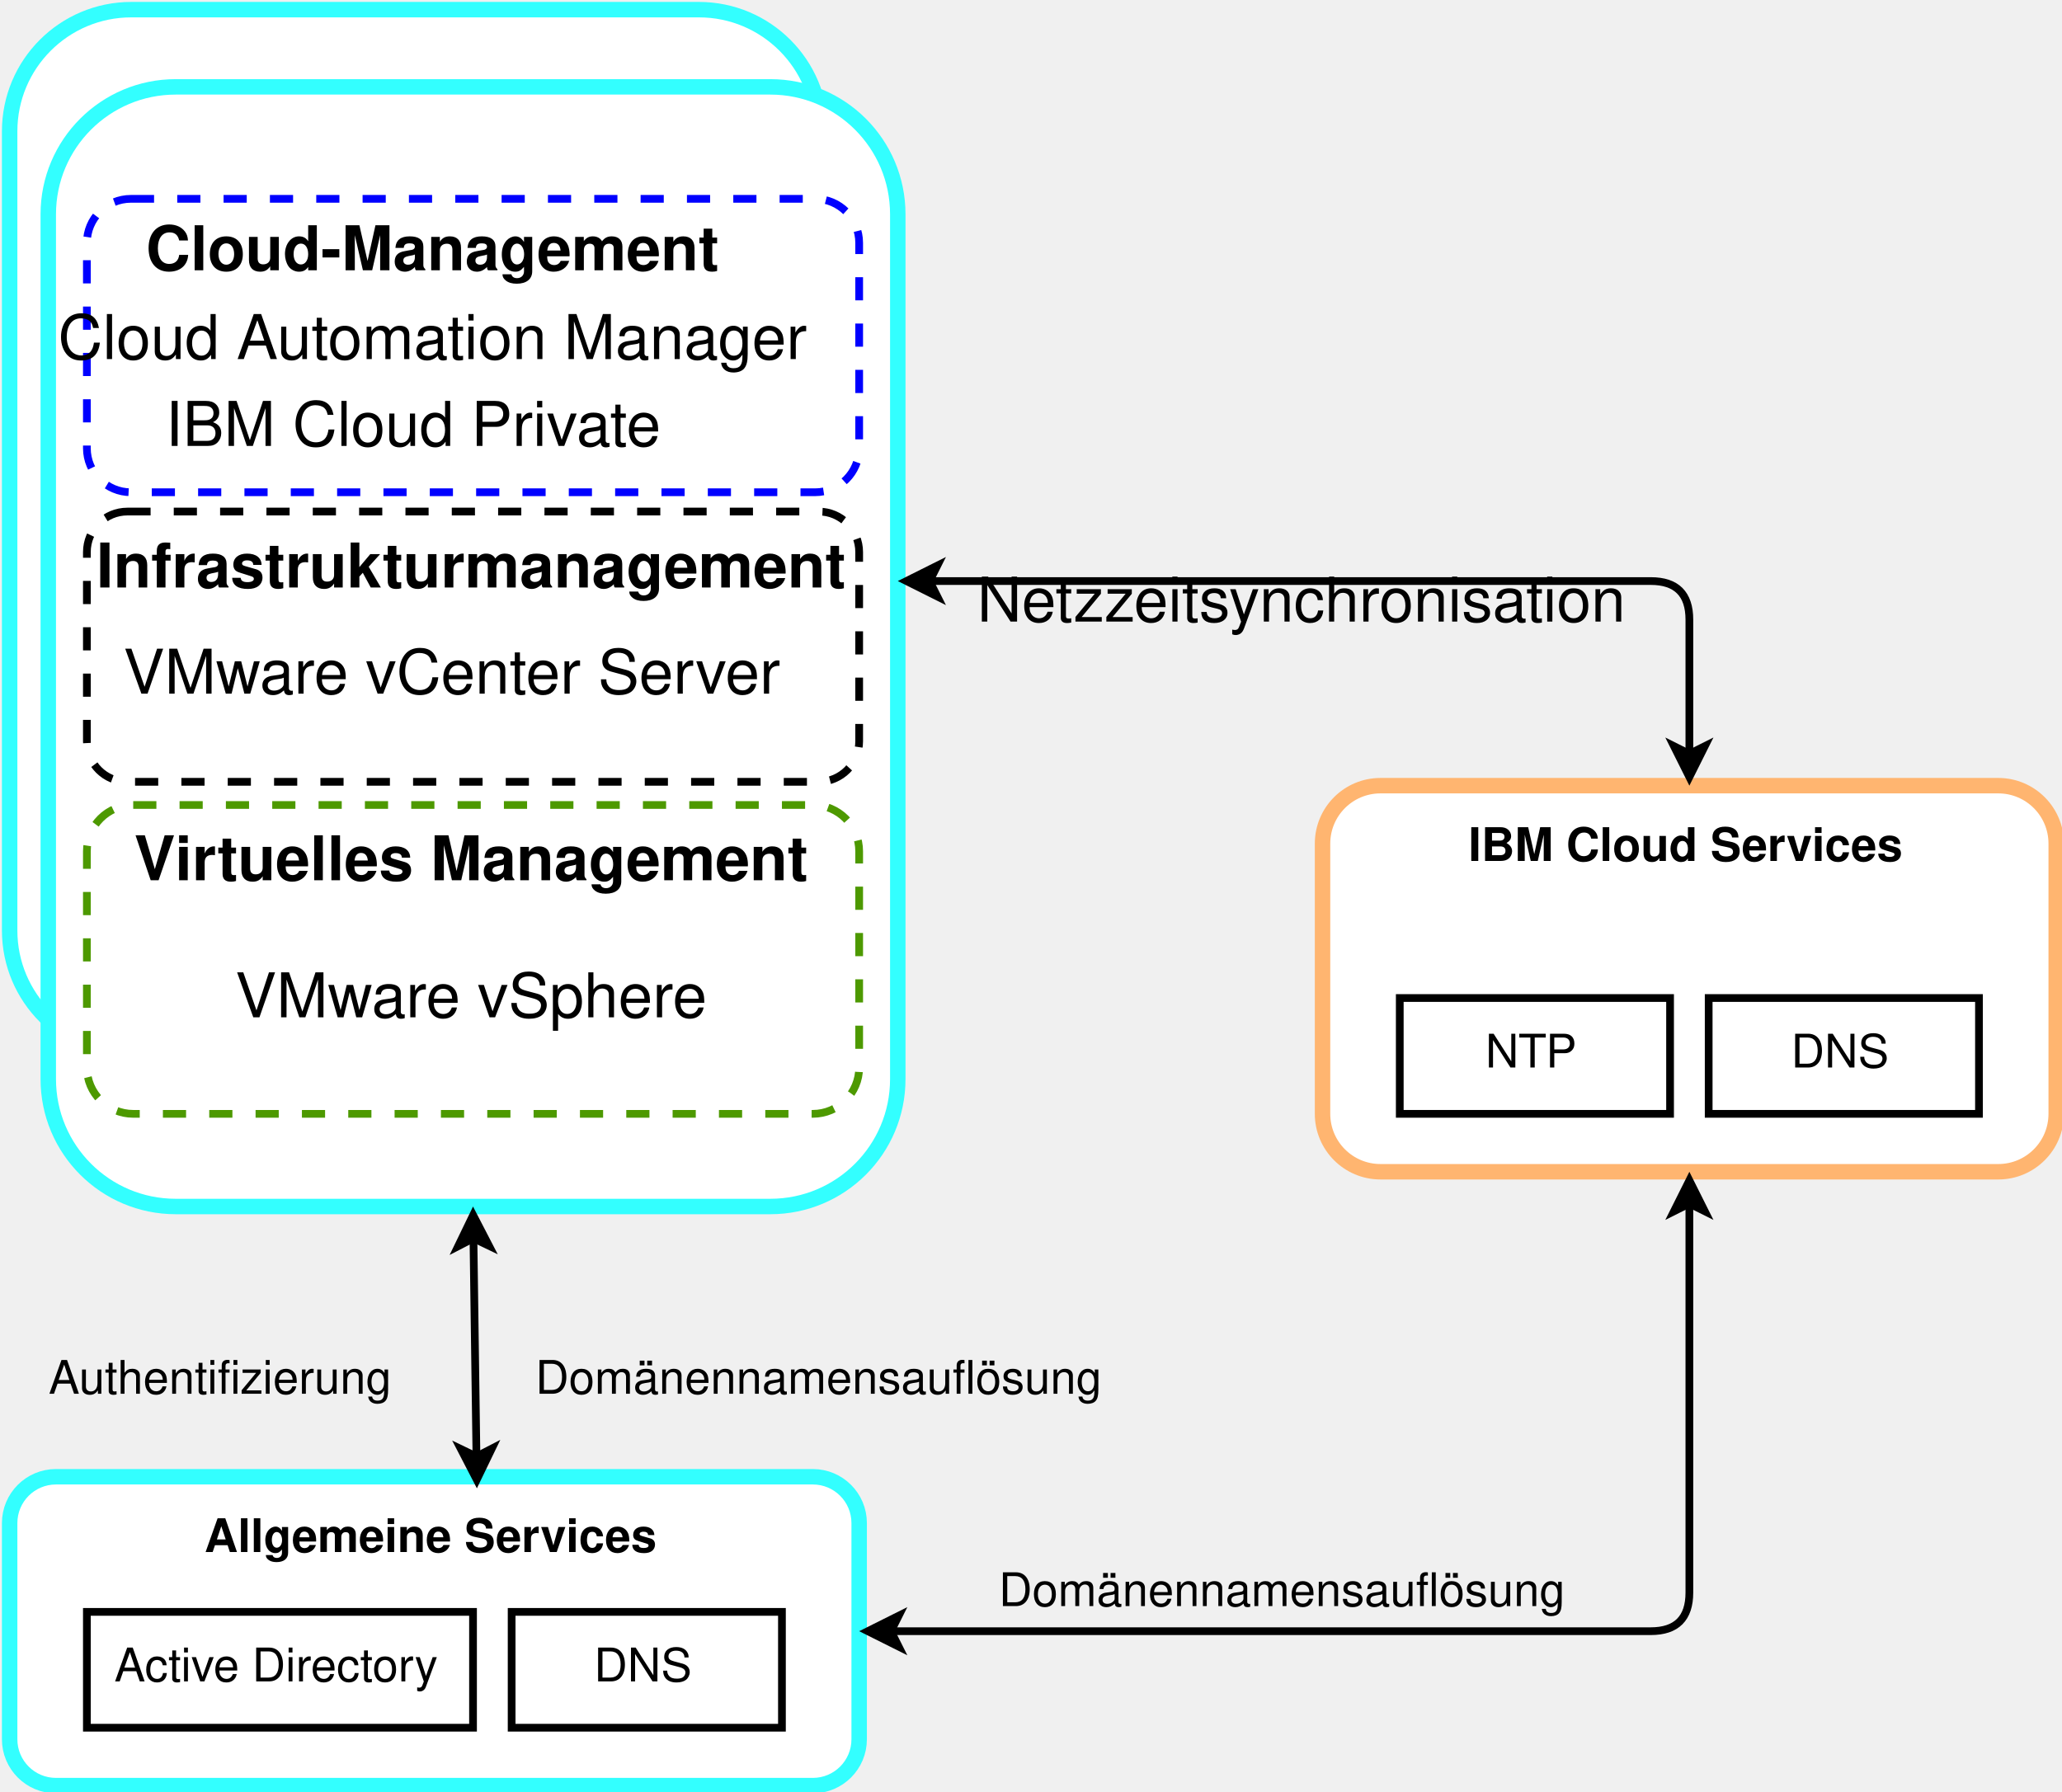
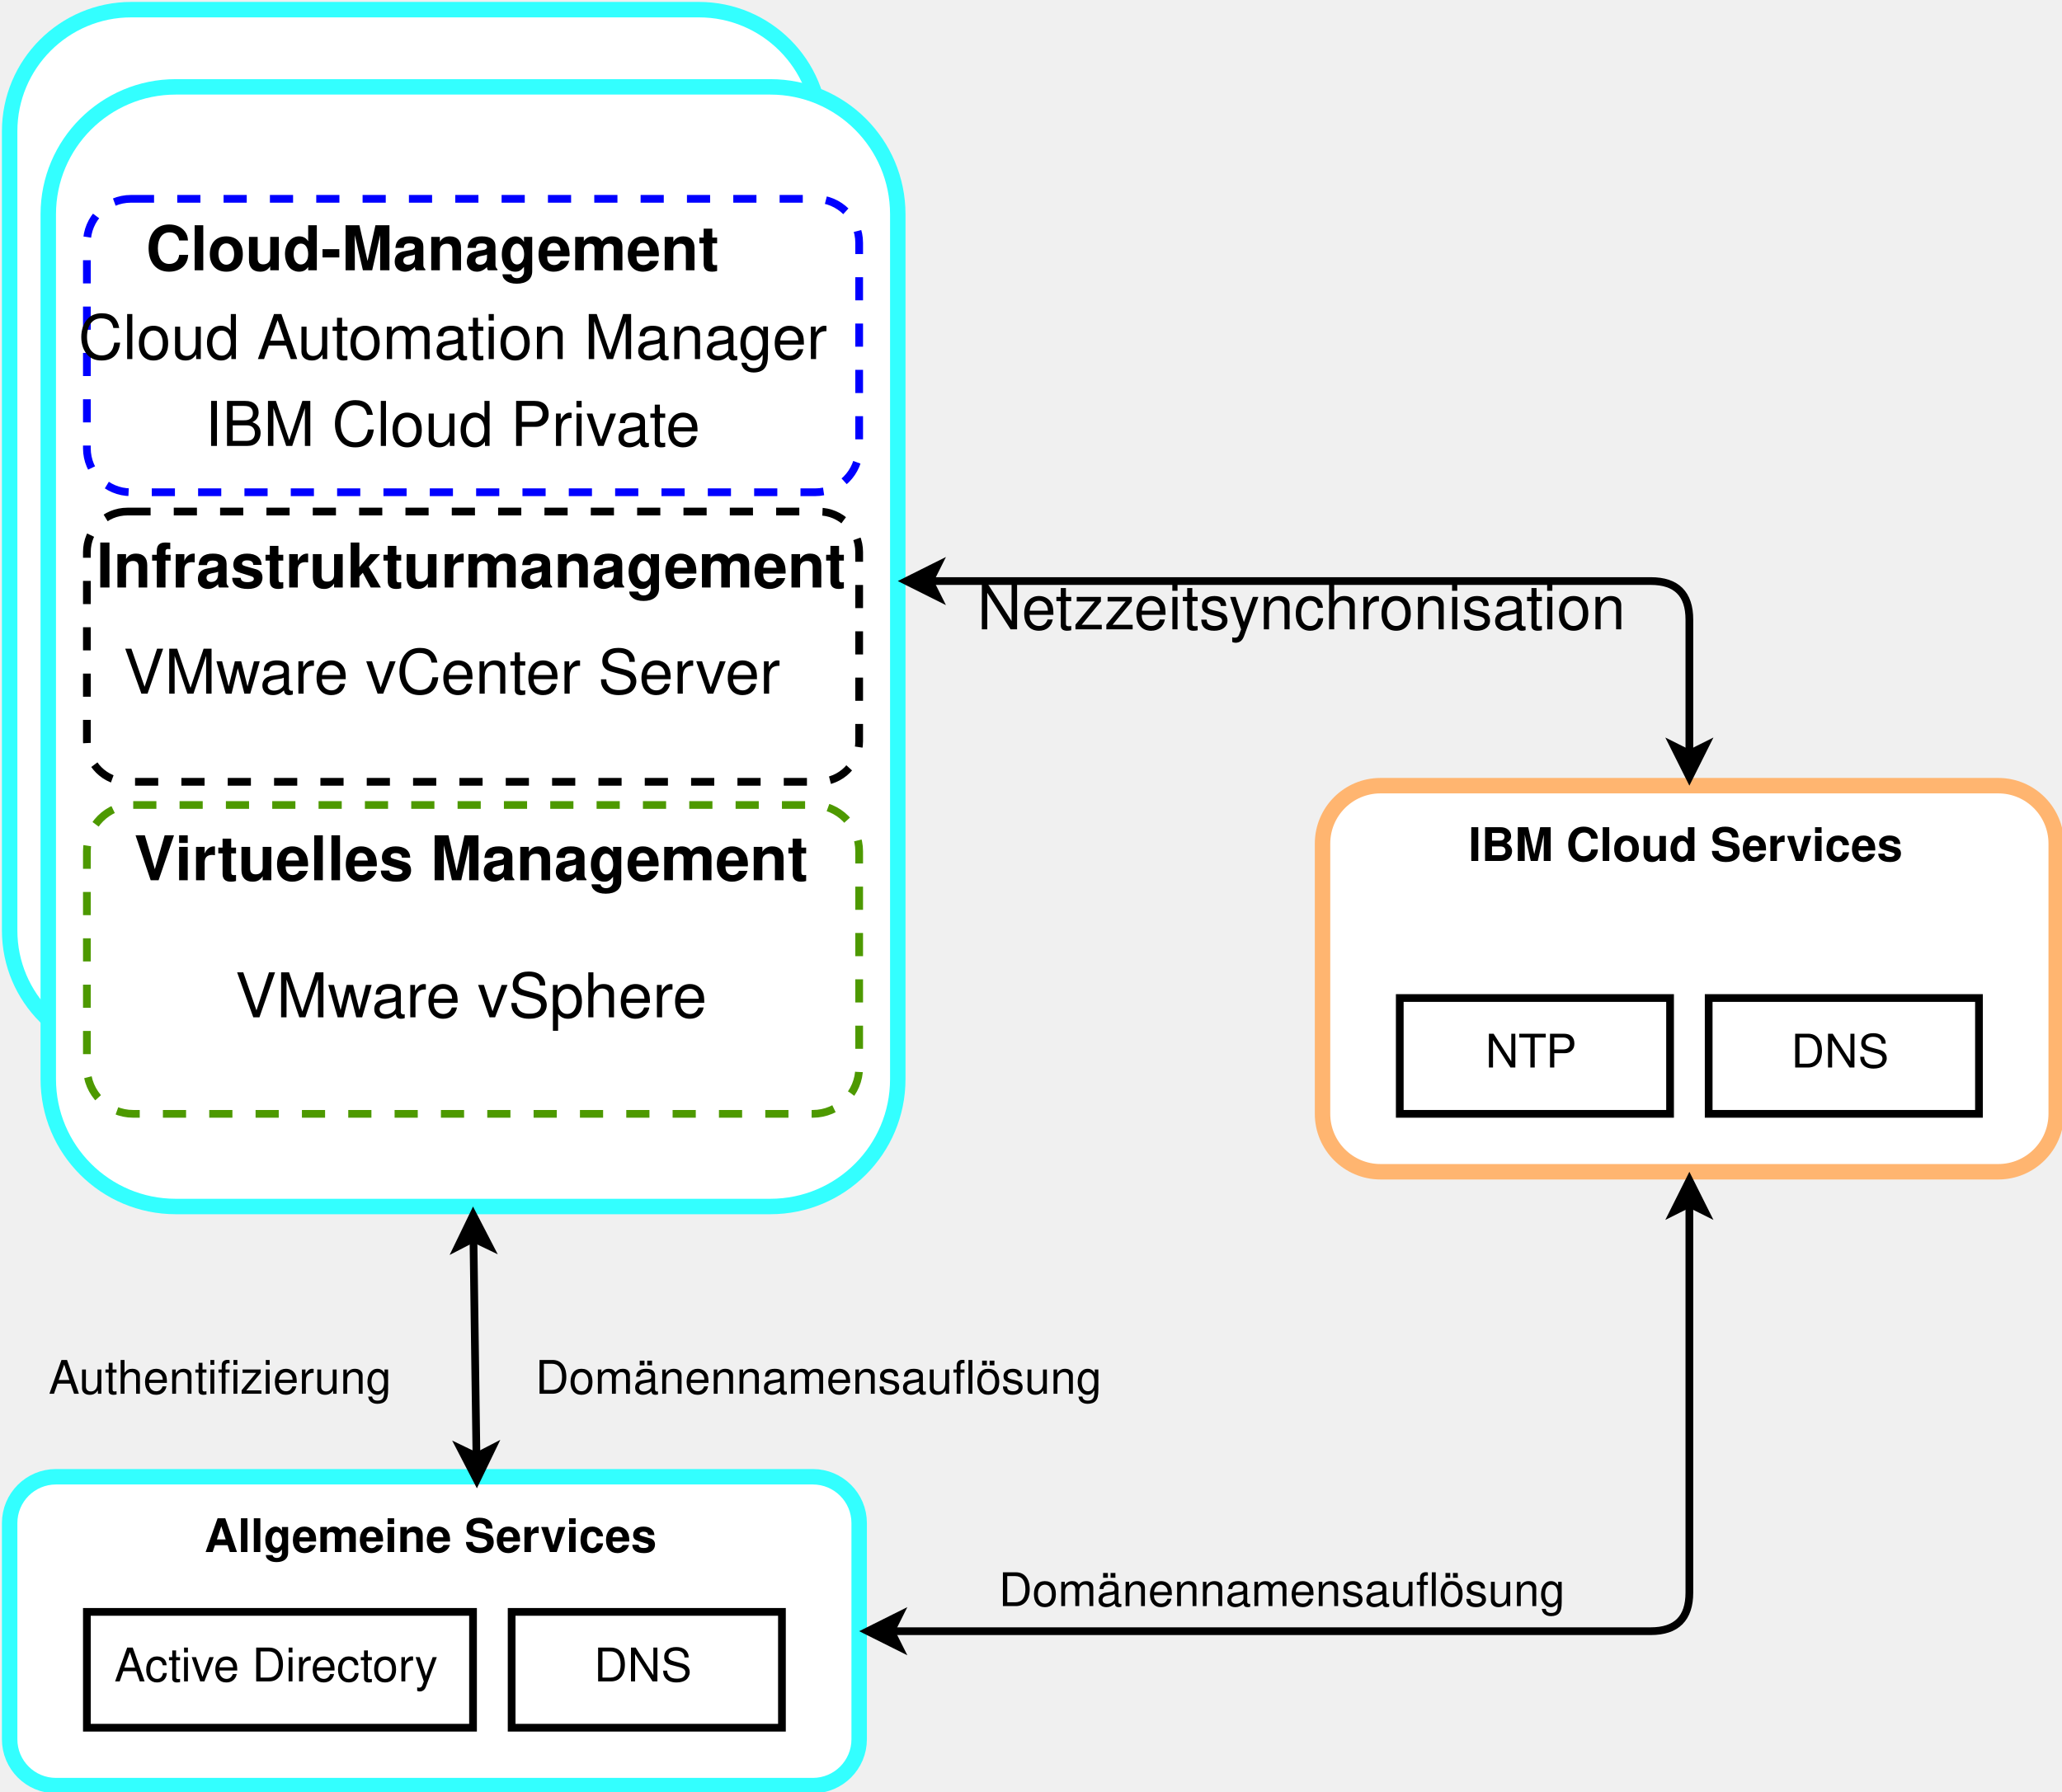
<svg xmlns="http://www.w3.org/2000/svg" width="534px" height="464px" version="1.1" id="svg124">
  <defs id="defs128" />
  <g style="fill:#ffffff" id="g18" pointer-events="none" transform="translate(0.5,0.5)">
    <rect style="stroke:#33ffff;stroke-width:4" id="rect4" ry="31.5" rx="31.5" height="270" width="210" y="2" x="2" />
    <rect style="stroke:#33ffff;stroke-width:4" id="rect6" ry="33" rx="33" height="290" width="220" y="22" x="12" />
    <g style="stroke-width:2;stroke-dasharray:6, 6" id="g14">
      <rect style="stroke:#000000" id="rect8" ry="10.5" rx="10.5" height="70" width="200" y="132" x="22" />
      <rect style="stroke:#0000ff" id="rect10" ry="11.4" rx="11.4" height="76" width="200" y="51" x="22" />
      <rect style="stroke:#4d9900" id="rect12" ry="12" rx="12" height="80" width="200" y="208" x="22" />
    </g>
    <rect style="stroke:#33ffff;stroke-width:4" id="rect16" ry="12" rx="12" height="80" width="220" y="382" x="2" />
  </g>
  <g style="font-weight:bold;font-size:12px;font-family:Helvetica;text-anchor:middle" id="g22" font-weight="bold" font-size="12px" transform="translate(0.5,0.5)">
    <text id="text20" y="401.5" x="111">Allgemeine Services</text>
  </g>
  <rect style="fill:#ffffff;stroke:#000000;stroke-width:2" id="rect24" pointer-events="none" height="30" width="100" y="417.5" x="22.5" />
  <g style="font-size:12px;font-family:Helvetica;text-anchor:middle" id="g28" font-size="12px" transform="translate(0.5,0.5)">
    <text id="text26" y="435" x="71">Active Directory</text>
  </g>
  <rect style="fill:#ffffff;stroke:#000000;stroke-width:2" id="rect30" pointer-events="none" height="30" width="70" y="417.5" x="132.5" />
  <g style="font-size:12px;font-family:Helvetica;text-anchor:middle" id="g34" font-size="12px" transform="translate(0.5,0.5)">
    <text id="text32" y="435" x="166">DNS</text>
  </g>
  <path style="fill:none;stroke:#000000;stroke-width:2;stroke-miterlimit:10" id="path36" stroke-miterlimit="10" pointer-events="none" d="m 123.39,377.26 -0.78,-56.52" />
  <g id="g50" transform="translate(0.5,0.5)">
    <path style="stroke:#000000;stroke-width:2;stroke-miterlimit:10" id="path38" stroke-miterlimit="10" pointer-events="none" d="m 122.97,382.76 -4.11,-7.94 4.03,1.94 3.97,-2.05 z" />
    <path style="stroke:#000000;stroke-width:2;stroke-miterlimit:10" id="path40" stroke-miterlimit="10" pointer-events="none" d="m 122.03,314.24 4.11,7.94 -4.03,-1.94 -3.97,2.05 z" />
    <g style="font-size:12px;font-family:Helvetica;text-anchor:middle" id="g44" font-size="12px">
      <text id="text42" y="360.5" x="56.5">Authentifizierung</text>
    </g>
    <g style="font-size:12px;font-family:Helvetica;text-anchor:middle" id="g48" font-size="12px">
      <text id="text46" y="360.5" x="211.5">Domänennamensauflösung</text>
    </g>
  </g>
  <rect style="fill:#ffffff;stroke:#ffb570;stroke-width:4" id="rect52" pointer-events="none" ry="15" rx="15" height="100" width="190" y="203.5" x="342.5" />
  <g style="font-weight:bold;font-size:12px;font-family:Helvetica;text-anchor:middle" id="g56" font-weight="bold" font-size="12px" transform="translate(0.5,0.5)">
    <text id="text54" y="222.5" x="436">IBM Cloud Services</text>
  </g>
  <rect style="fill:#ffffff;stroke:#000000;stroke-width:2" id="rect58" pointer-events="none" height="30" width="70" y="258.5" x="362.5" />
  <g style="font-size:12px;font-family:Helvetica;text-anchor:middle" id="g62" font-size="12px" transform="translate(0.5,0.5)">
    <text id="text60" y="276" x="396">NTP</text>
  </g>
  <rect style="fill:#ffffff;stroke:#000000;stroke-width:2" id="rect64" pointer-events="none" height="30" width="70" y="258.5" x="442.5" />
  <g style="font-size:12px;font-family:Helvetica;text-anchor:middle" id="g68" font-size="12px" transform="translate(0.5,0.5)">
    <text id="text66" y="276" x="476">DNS</text>
  </g>
  <path style="fill:none;stroke:#000000;stroke-width:2;stroke-miterlimit:10" id="path70" stroke-miterlimit="10" pointer-events="none" d="M 230.74,422.5 H 427.5 q 10,0 10,-10 V 311.74" />
  <g id="g80" transform="translate(0.5,0.5)">
    <path style="stroke:#000000;stroke-width:2;stroke-miterlimit:10" id="path72" stroke-miterlimit="10" pointer-events="none" d="m 224.24,422 8,-4 -2,4 2,4 z" />
    <path style="stroke:#000000;stroke-width:2;stroke-miterlimit:10" id="path74" stroke-miterlimit="10" pointer-events="none" d="m 437,305.24 4,8 -4,-2 -4,2 z" />
    <g style="font-size:12px;font-family:Helvetica;text-anchor:middle" id="g78" font-size="12px">
      <text id="text76" y="415.5" x="331.5">Domänennamensauflösung</text>
    </g>
  </g>
  <path style="fill:none;stroke:#000000;stroke-width:2;stroke-miterlimit:10" id="path82" stroke-miterlimit="10" pointer-events="none" d="M 240.74,150.5 H 427.5 q 10,0 10,10 v 34.76" />
  <path d="m 234.74,150.5 8,-4 -2,4 2,4 z" pointer-events="none" stroke-miterlimit="10" id="path84" style="stroke:#000000;stroke-width:2;stroke-miterlimit:10" />
  <path d="m 437.5,201.26 -4,-8 4,2 4,-2 z" pointer-events="none" stroke-miterlimit="10" id="path86" style="stroke:#000000;stroke-width:2;stroke-miterlimit:10" />
-   <text style="font-size:medium;font-family:Helvetica;text-anchor:middle" id="text88" y="161" x="337">Netzzeitsynchronisation</text>
+   <text style="font-size:medium;font-family:Helvetica;text-anchor:middle" id="text88" y="163" x="337">Netzzeitsynchronisation</text>
  <g style="font-weight:bold;font-size:medium;font-family:Helvetica;text-anchor:middle" id="g92" font-weight="bold" transform="translate(0.5,0.5)">
    <text id="text90" y="227.5" x="121.5">Virtuelles Management</text>
  </g>
  <g style="font-size:medium;font-family:Helvetica;text-decoration: underline;text-decoration-line: underline;text-anchor:middle" id="g96" text-decoration="underline" transform="translate(0.5,0.5)">
    <text id="text94" y="263" x="121.5">VMware vSphere</text>
  </g>
  <g style="font-weight:bold;font-size:medium;font-family:Helvetica;text-anchor:middle" id="g100" font-weight="bold" transform="translate(0.5,6.5)">
    <text id="text98" y="63.5" x="111.5">Cloud-Management</text>
  </g>
-   <g style="font-size:medium;font-family:Helvetica;text-decoration: underline;text-decoration-line: underline;text-anchor:middle" id="g104" text-decoration="underline" transform="translate(0.5,0.5)">
+   <g style="font-size:medium;font-family:Helvetica;text-decoration: underline;text-decoration-line: underline;text-anchor:middle" id="g104" text-decoration="underline" transform="translate(5.748047,0.5)">
    <text id="text102" y="92.5" x="111.5">Cloud Automation Manager</text>
  </g>
-   <g style="font-size:medium;font-family:Helvetica;text-decoration: underline;text-decoration-line: underline;text-anchor:middle" id="g108" text-decoration="underline" transform="translate(0.5,0.5)">
+   <g style="font-size:medium;font-family:Helvetica;text-decoration: underline;text-decoration-line: underline;text-anchor:middle" id="g108" text-decoration="underline" transform="translate(10.69824,0.5)">
    <text id="text106" y="115" x="106.5">IBM Cloud Private</text>
  </g>
  <g style="font-weight:bold;font-size:medium;font-family:Helvetica;text-anchor:middle" id="g112" font-weight="bold" transform="translate(0.5,8.5)">
    <text id="text110" y="143.67" x="121.5">Infrastrukturmanagement</text>
  </g>
  <g style="font-size:medium;font-family:Helvetica;text-decoration: underline;text-decoration-line: underline;text-anchor:middle" id="g116" text-decoration="underline" transform="translate(0.5,0.5)">
    <text id="text114" y="179.17" x="116.5">VMware vCenter Server</text>
  </g>
</svg>
